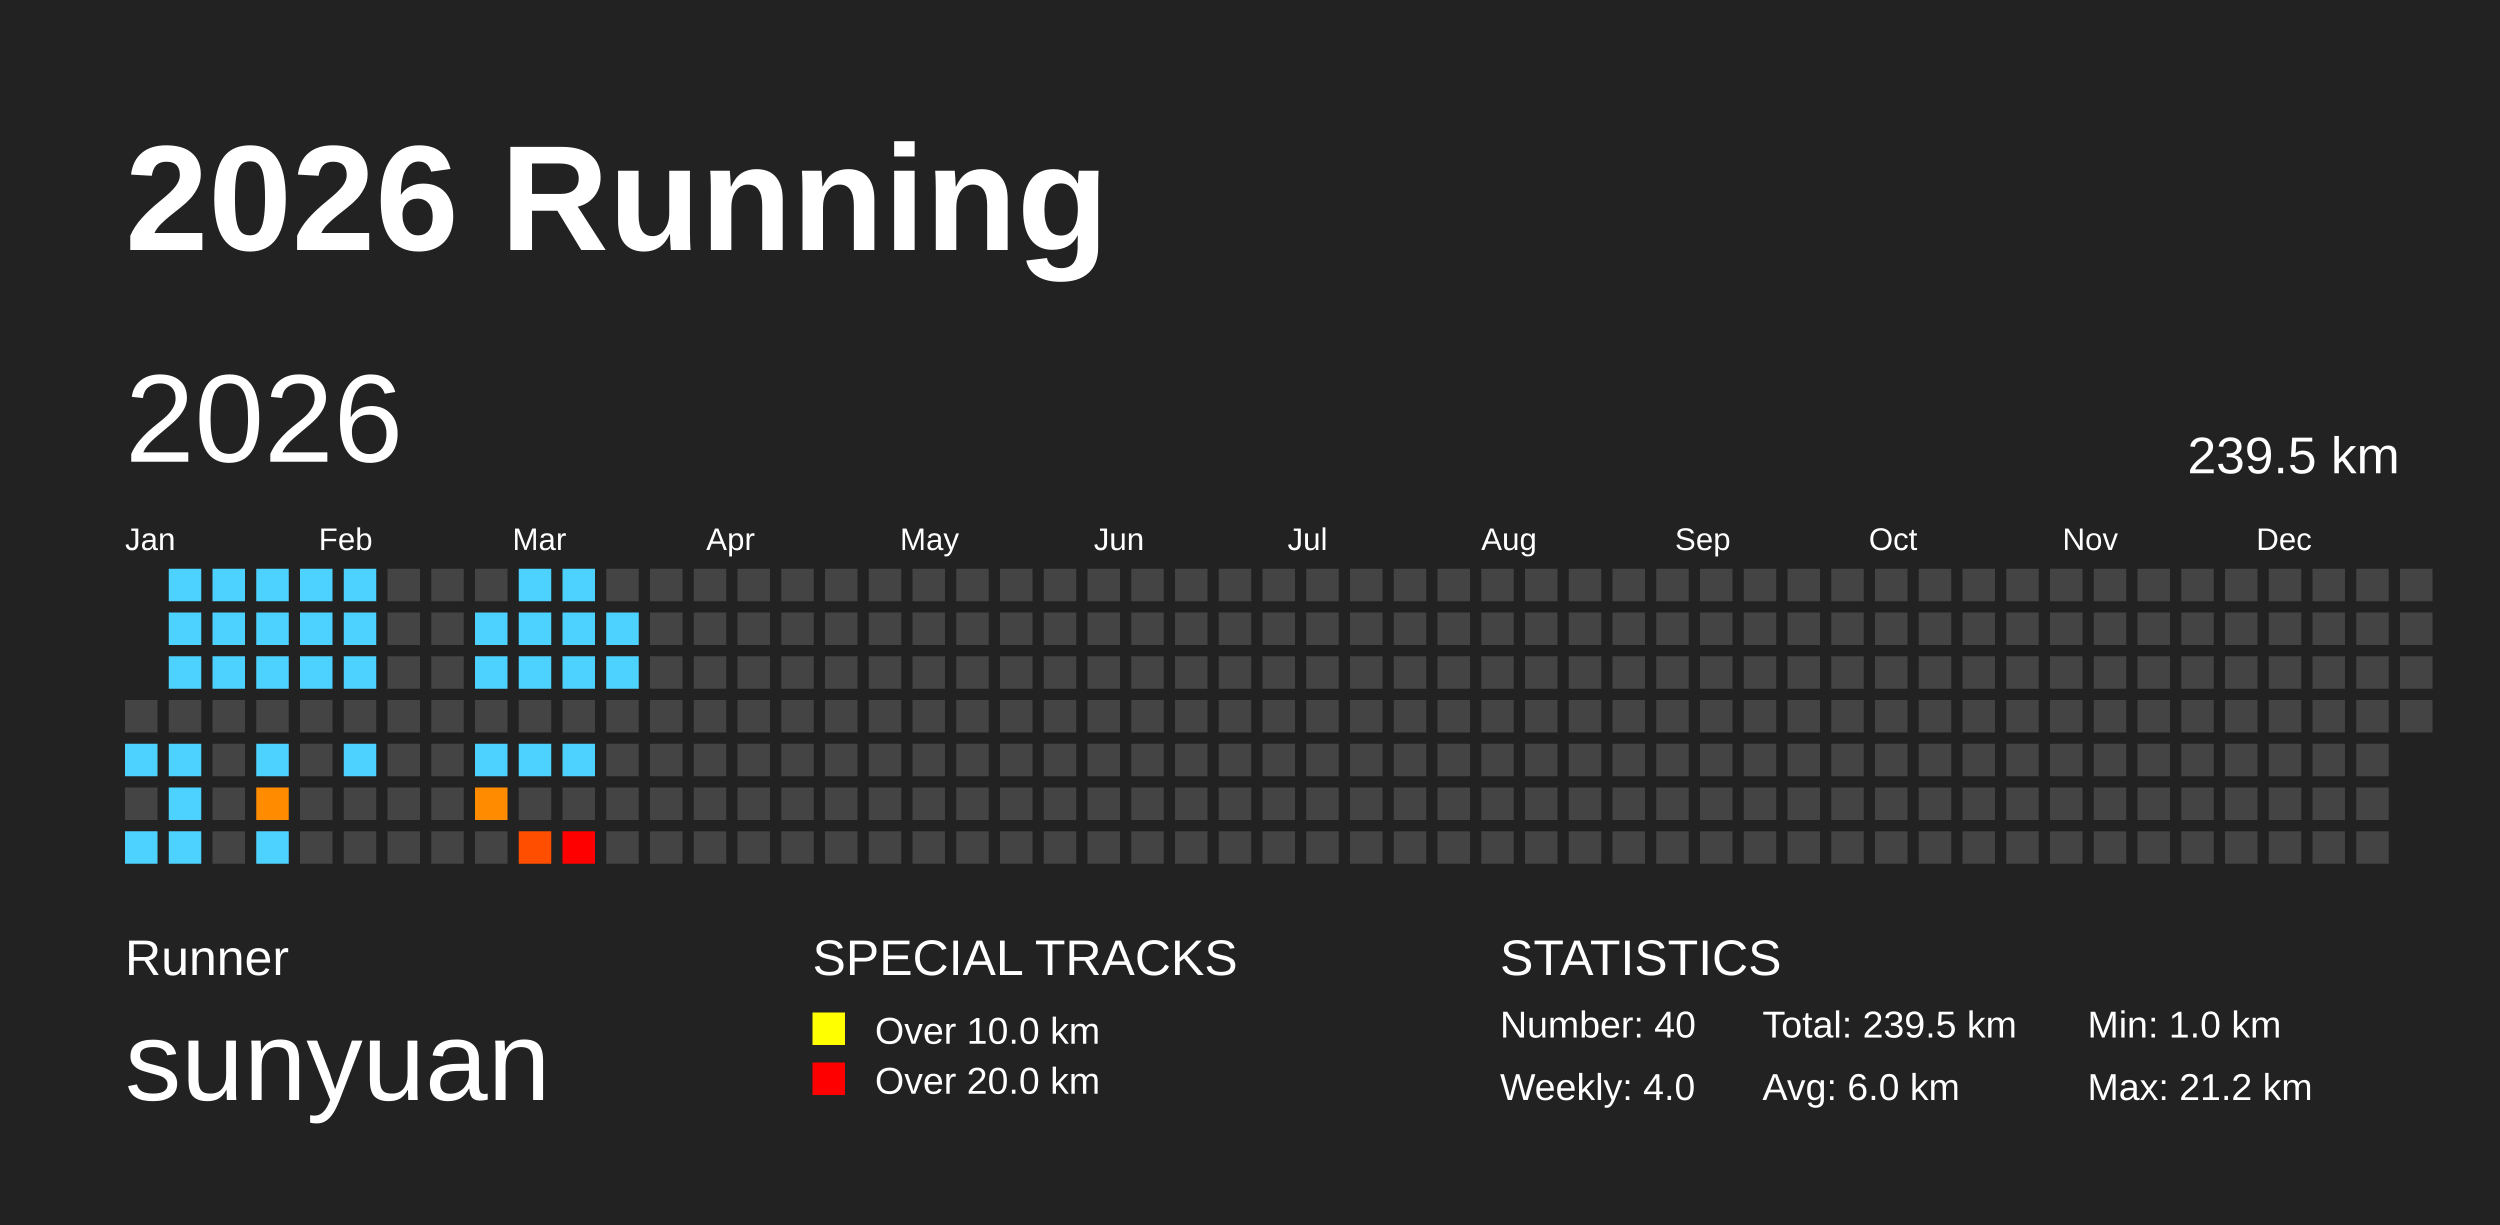
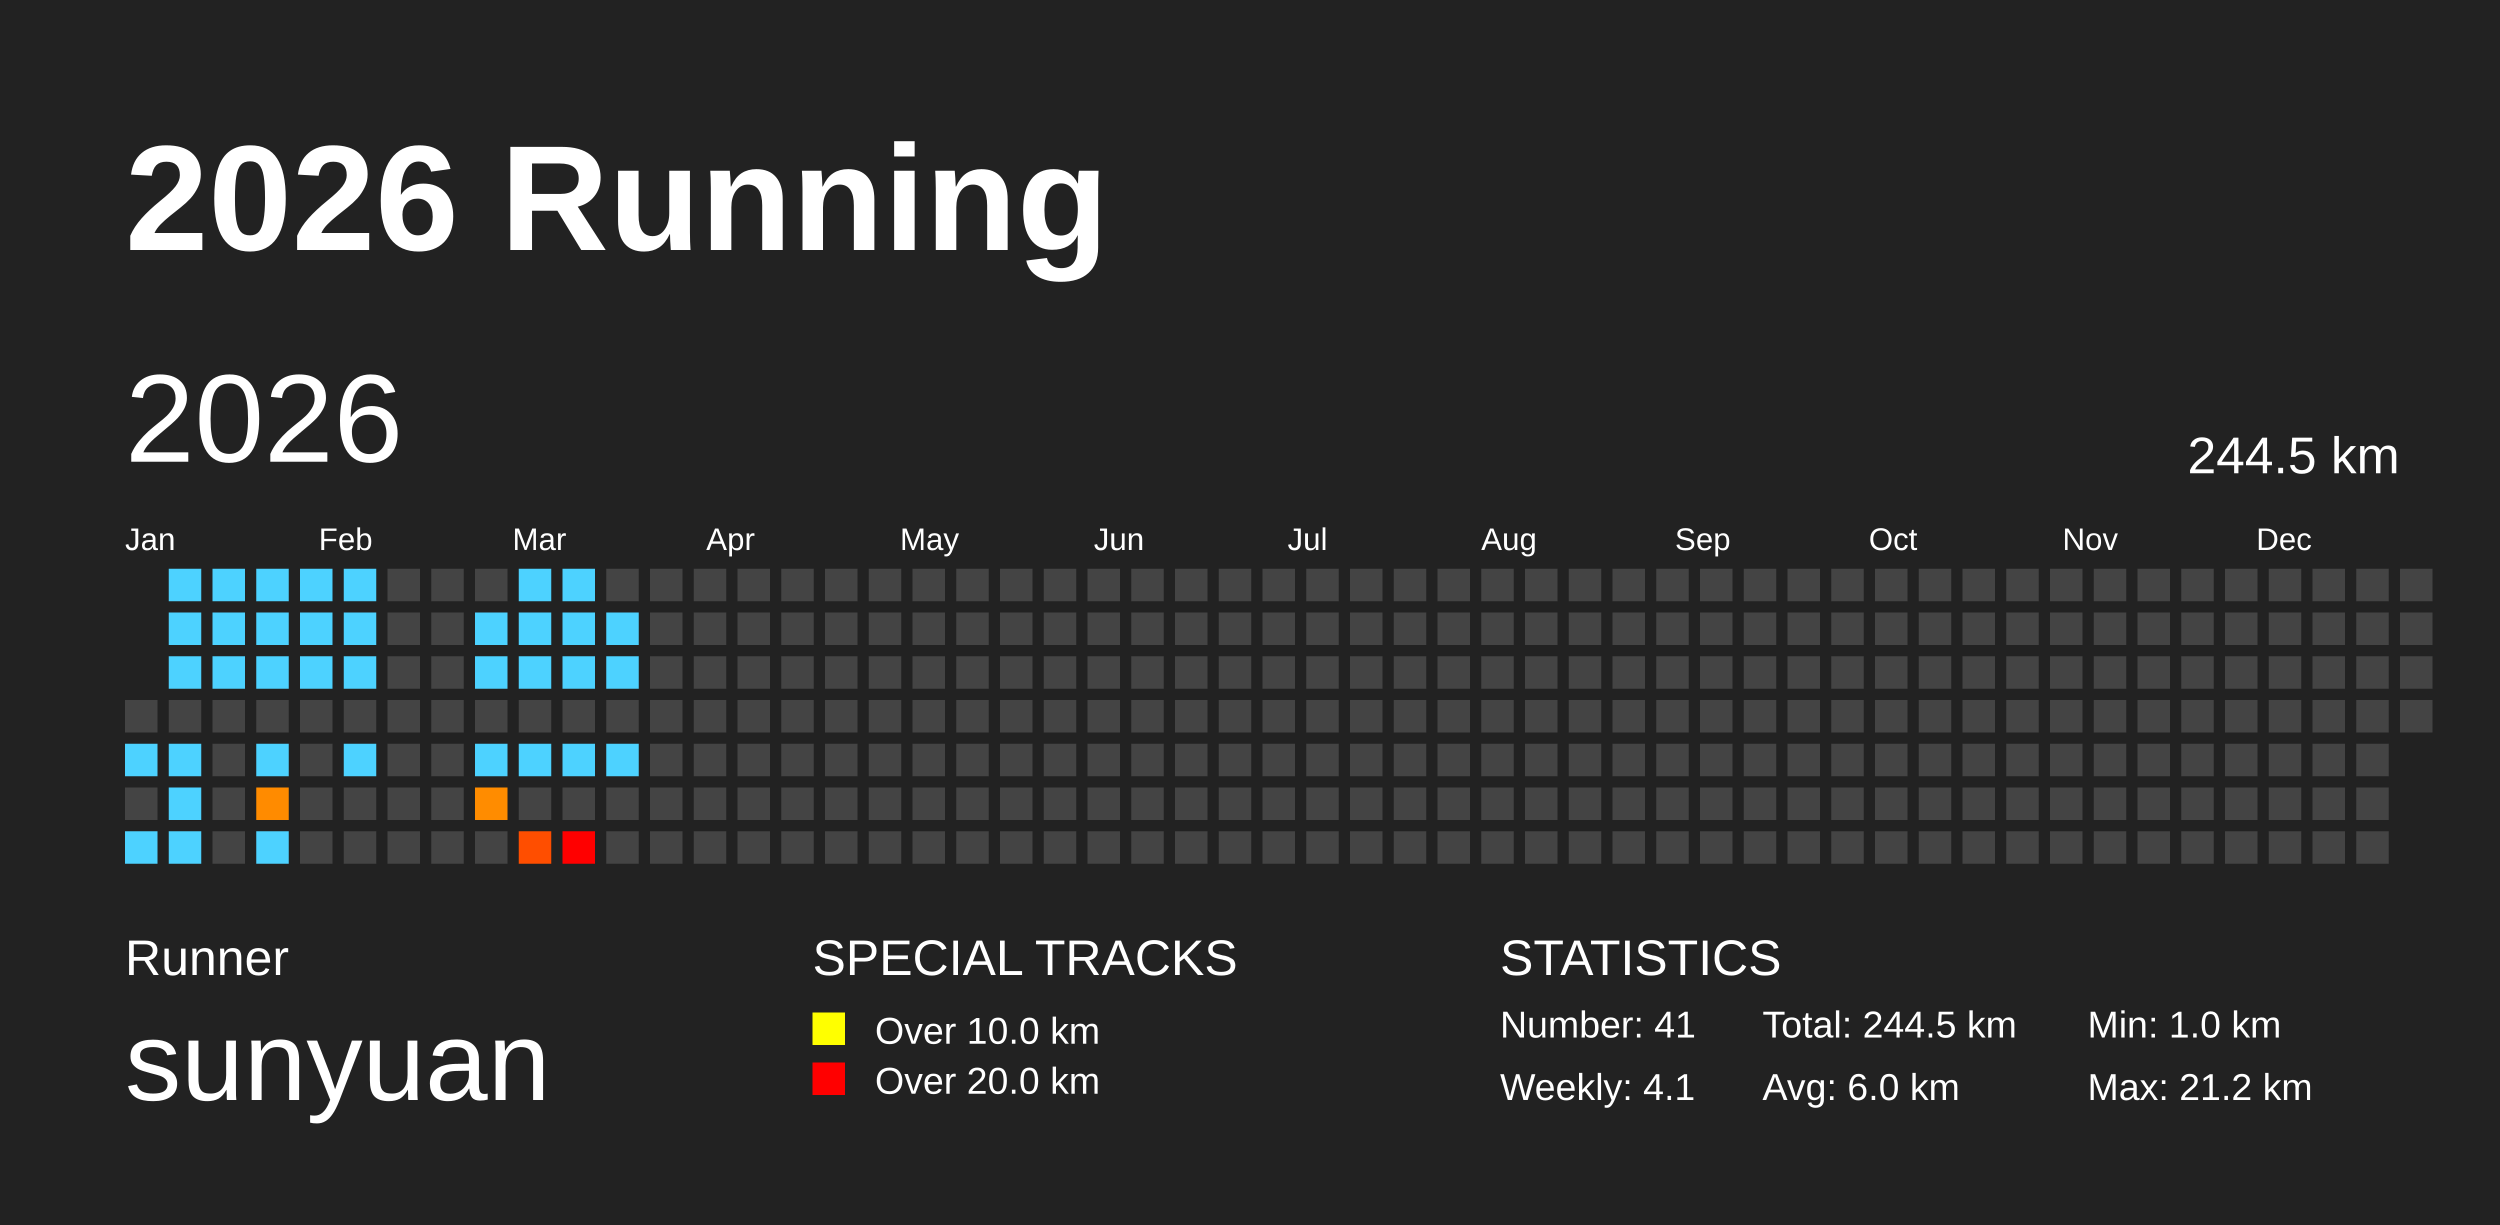
<svg xmlns="http://www.w3.org/2000/svg" baseProfile="full" height="98mm" version="1.1" viewBox="0,0,200,98" width="200mm">
  <defs />
  <rect fill="#222222" height="98" width="200" x="0" y="0" />
  <text fill="#FFFFFF" style="font-size:12px; font-family:Arial; font-weight:bold;" x="10" y="20">2026 Running</text>
  <text fill="#FFFFFF" style="font-size:4px; font-family:Arial" x="10" y="78">Runner</text>
  <text fill="#FFFFFF" style="font-size:9px; font-family:Arial" x="10" y="88">sunyuan</text>
  <text fill="#FFFFFF" style="font-size:4px; font-family:Arial" x="65" y="78">SPECIAL TRACKS</text>
  <rect fill="yellow" height="2.6" width="2.6" x="65" y="81" />
  <text fill="#FFFFFF" style="font-size:3px; font-family:Arial" x="70" y="83.5">Over 10.0 km</text>
  <rect fill="red" height="2.6" width="2.6" x="65" y="85" />
  <text fill="#FFFFFF" style="font-size:3px; font-family:Arial" x="70" y="87.5">Over 20.0 km</text>
  <text fill="#FFFFFF" style="font-size:4px; font-family:Arial" x="120" y="78">STATISTICS</text>
-   <text fill="#FFFFFF" style="font-size:3px; font-family:Arial" x="120" y="83">Number: 40</text>
-   <text fill="#FFFFFF" style="font-size:3px; font-family:Arial" x="120" y="88">Weekly: 4.0</text>
-   <text fill="#FFFFFF" style="font-size:3px; font-family:Arial" x="141" y="83">Total: 239.5 km</text>
+   <text fill="#FFFFFF" style="font-size:3px; font-family:Arial" x="120" y="83">Number: 41</text>
+   <text fill="#FFFFFF" style="font-size:3px; font-family:Arial" x="120" y="88">Weekly: 4.1</text>
+   <text fill="#FFFFFF" style="font-size:3px; font-family:Arial" x="141" y="83">Total: 244.5 km</text>
  <text fill="#FFFFFF" style="font-size:3px; font-family:Arial" x="141" y="88">Avg: 6.0 km</text>
  <text fill="#FFFFFF" style="font-size:3px; font-family:Arial" x="167" y="83">Min: 1.0 km</text>
  <text fill="#FFFFFF" style="font-size:3px; font-family:Arial" x="167" y="88">Max: 21.2 km</text>
  <text dominant-baseline="hanging" fill="#FFFFFF" style="font-size:10.0px; font-family:Arial;" x="10" y="30">2026</text>
-   <text dominant-baseline="hanging" fill="#FFFFFF" style="font-size:4.125px; font-family:Arial;" x="175" y="35">239.5 km</text>
+   <text dominant-baseline="hanging" fill="#FFFFFF" style="font-size:4.125px; font-family:Arial;" x="175" y="35">244.5 km</text>
  <text fill="#FFFFFF" style="font-size:2.5px; font-family:Arial" x="10.0" y="44">Jan</text>
  <text fill="#FFFFFF" style="font-size:2.5px; font-family:Arial" x="25.5" y="44">Feb</text>
  <text fill="#FFFFFF" style="font-size:2.5px; font-family:Arial" x="41.0" y="44">Mar</text>
  <text fill="#FFFFFF" style="font-size:2.5px; font-family:Arial" x="56.5" y="44">Apr</text>
  <text fill="#FFFFFF" style="font-size:2.5px; font-family:Arial" x="72.0" y="44">May</text>
  <text fill="#FFFFFF" style="font-size:2.5px; font-family:Arial" x="87.5" y="44">Jun</text>
  <text fill="#FFFFFF" style="font-size:2.5px; font-family:Arial" x="103.0" y="44">Jul</text>
  <text fill="#FFFFFF" style="font-size:2.5px; font-family:Arial" x="118.5" y="44">Aug</text>
  <text fill="#FFFFFF" style="font-size:2.5px; font-family:Arial" x="134.0" y="44">Sep</text>
  <text fill="#FFFFFF" style="font-size:2.5px; font-family:Arial" x="149.5" y="44">Oct</text>
  <text fill="#FFFFFF" style="font-size:2.5px; font-family:Arial" x="165.0" y="44">Nov</text>
  <text fill="#FFFFFF" style="font-size:2.5px; font-family:Arial" x="180.5" y="44">Dec</text>
  <rect fill="#444444" height="2.6" width="2.6" x="10.0" y="56.0" />
  <rect fill="#4dd2ff" height="2.6" width="2.6" x="10.0" y="59.5" />
  <rect fill="#444444" height="2.6" width="2.6" x="10.0" y="63.0" />
  <rect fill="#4dd2ff" height="2.6" width="2.6" x="10.0" y="66.5" />
  <rect fill="#4dd2ff" height="2.6" width="2.6" x="13.5" y="45.5" />
  <rect fill="#4dd2ff" height="2.6" width="2.6" x="13.5" y="49.0" />
  <rect fill="#4dd2ff" height="2.6" width="2.6" x="13.5" y="52.5" />
  <rect fill="#444444" height="2.6" width="2.6" x="13.5" y="56.0" />
  <rect fill="#4dd2ff" height="2.6" width="2.6" x="13.5" y="59.5" />
  <rect fill="#4dd2ff" height="2.6" width="2.6" x="13.5" y="63.0" />
  <rect fill="#4dd2ff" height="2.6" width="2.6" x="13.5" y="66.5" />
  <rect fill="#4dd2ff" height="2.6" width="2.6" x="17.0" y="45.5" />
  <rect fill="#4dd2ff" height="2.6" width="2.6" x="17.0" y="49.0" />
  <rect fill="#4dd2ff" height="2.6" width="2.6" x="17.0" y="52.5" />
  <rect fill="#444444" height="2.6" width="2.6" x="17.0" y="56.0" />
  <rect fill="#444444" height="2.6" width="2.6" x="17.0" y="59.5" />
  <rect fill="#444444" height="2.6" width="2.6" x="17.0" y="63.0" />
  <rect fill="#444444" height="2.6" width="2.6" x="17.0" y="66.5" />
  <rect fill="#4dd2ff" height="2.6" width="2.6" x="20.5" y="45.5" />
  <rect fill="#4dd2ff" height="2.6" width="2.6" x="20.5" y="49.0" />
  <rect fill="#4dd2ff" height="2.6" width="2.6" x="20.5" y="52.5" />
  <rect fill="#444444" height="2.6" width="2.6" x="20.5" y="56.0" />
  <rect fill="#4dd2ff" height="2.6" width="2.6" x="20.5" y="59.5" />
  <rect fill="#ff8b00" height="2.6" width="2.6" x="20.5" y="63.0" />
  <rect fill="#4dd2ff" height="2.6" width="2.6" x="20.5" y="66.5" />
  <rect fill="#4dd2ff" height="2.6" width="2.6" x="24.0" y="45.5" />
  <rect fill="#4dd2ff" height="2.6" width="2.6" x="24.0" y="49.0" />
  <rect fill="#4dd2ff" height="2.6" width="2.6" x="24.0" y="52.5" />
  <rect fill="#444444" height="2.6" width="2.6" x="24.0" y="56.0" />
  <rect fill="#444444" height="2.6" width="2.6" x="24.0" y="59.5" />
  <rect fill="#444444" height="2.6" width="2.6" x="24.0" y="63.0" />
  <rect fill="#444444" height="2.6" width="2.6" x="24.0" y="66.5" />
  <rect fill="#4dd2ff" height="2.6" width="2.6" x="27.5" y="45.5" />
  <rect fill="#4dd2ff" height="2.6" width="2.6" x="27.5" y="49.0" />
  <rect fill="#4dd2ff" height="2.6" width="2.6" x="27.5" y="52.5" />
  <rect fill="#444444" height="2.6" width="2.6" x="27.5" y="56.0" />
  <rect fill="#4dd2ff" height="2.6" width="2.6" x="27.5" y="59.5" />
  <rect fill="#444444" height="2.6" width="2.6" x="27.5" y="63.0" />
  <rect fill="#444444" height="2.6" width="2.6" x="27.5" y="66.5" />
  <rect fill="#444444" height="2.6" width="2.6" x="31.0" y="45.5" />
  <rect fill="#444444" height="2.6" width="2.6" x="31.0" y="49.0" />
  <rect fill="#444444" height="2.6" width="2.6" x="31.0" y="52.5" />
  <rect fill="#444444" height="2.6" width="2.6" x="31.0" y="56.0" />
  <rect fill="#444444" height="2.6" width="2.6" x="31.0" y="59.5" />
  <rect fill="#444444" height="2.6" width="2.6" x="31.0" y="63.0" />
  <rect fill="#444444" height="2.6" width="2.6" x="31.0" y="66.5" />
  <rect fill="#444444" height="2.6" width="2.6" x="34.5" y="45.5" />
  <rect fill="#444444" height="2.6" width="2.6" x="34.5" y="49.0" />
  <rect fill="#444444" height="2.6" width="2.6" x="34.5" y="52.5" />
  <rect fill="#444444" height="2.6" width="2.6" x="34.5" y="56.0" />
  <rect fill="#444444" height="2.6" width="2.6" x="34.5" y="59.5" />
  <rect fill="#444444" height="2.6" width="2.6" x="34.5" y="63.0" />
  <rect fill="#444444" height="2.6" width="2.6" x="34.5" y="66.5" />
  <rect fill="#444444" height="2.6" width="2.6" x="38.0" y="45.5" />
  <rect fill="#4dd2ff" height="2.6" width="2.6" x="38.0" y="49.0" />
  <rect fill="#4dd2ff" height="2.6" width="2.6" x="38.0" y="52.5" />
  <rect fill="#444444" height="2.6" width="2.6" x="38.0" y="56.0" />
  <rect fill="#4dd2ff" height="2.6" width="2.6" x="38.0" y="59.5" />
  <rect fill="#ff8c00" height="2.6" width="2.6" x="38.0" y="63.0" />
  <rect fill="#444444" height="2.6" width="2.6" x="38.0" y="66.5" />
  <rect fill="#4dd2ff" height="2.6" width="2.6" x="41.5" y="45.5" />
  <rect fill="#4dd2ff" height="2.6" width="2.6" x="41.5" y="49.0" />
  <rect fill="#4dd2ff" height="2.6" width="2.6" x="41.5" y="52.5" />
  <rect fill="#444444" height="2.6" width="2.6" x="41.5" y="56.0" />
  <rect fill="#4dd2ff" height="2.6" width="2.6" x="41.5" y="59.5" />
  <rect fill="#444444" height="2.6" width="2.6" x="41.5" y="63.0" />
  <rect fill="#ff4e00" height="2.6" width="2.6" x="41.5" y="66.5" />
  <rect fill="#4dd2ff" height="2.6" width="2.6" x="45.0" y="45.5" />
  <rect fill="#4dd2ff" height="2.6" width="2.6" x="45.0" y="49.0" />
  <rect fill="#4dd2ff" height="2.6" width="2.6" x="45.0" y="52.5" />
  <rect fill="#444444" height="2.6" width="2.6" x="45.0" y="56.0" />
  <rect fill="#4dd2ff" height="2.6" width="2.6" x="45.0" y="59.5" />
  <rect fill="#444444" height="2.6" width="2.6" x="45.0" y="63.0" />
  <rect fill="red" height="2.6" width="2.6" x="45.0" y="66.5" />
  <rect fill="#444444" height="2.6" width="2.6" x="48.5" y="45.5" />
  <rect fill="#4dd2ff" height="2.6" width="2.6" x="48.5" y="49.0" />
  <rect fill="#4dd2ff" height="2.6" width="2.6" x="48.5" y="52.5" />
  <rect fill="#444444" height="2.6" width="2.6" x="48.5" y="56.0" />
-   <rect fill="#444444" height="2.6" width="2.6" x="48.5" y="59.5" />
+   <rect fill="#4dd2ff" height="2.6" width="2.6" x="48.5" y="59.5" />
  <rect fill="#444444" height="2.6" width="2.6" x="48.5" y="63.0" />
  <rect fill="#444444" height="2.6" width="2.6" x="48.5" y="66.5" />
  <rect fill="#444444" height="2.6" width="2.6" x="52.0" y="45.5" />
  <rect fill="#444444" height="2.6" width="2.6" x="52.0" y="49.0" />
  <rect fill="#444444" height="2.6" width="2.6" x="52.0" y="52.5" />
  <rect fill="#444444" height="2.6" width="2.6" x="52.0" y="56.0" />
  <rect fill="#444444" height="2.6" width="2.6" x="52.0" y="59.5" />
  <rect fill="#444444" height="2.6" width="2.6" x="52.0" y="63.0" />
  <rect fill="#444444" height="2.6" width="2.6" x="52.0" y="66.5" />
  <rect fill="#444444" height="2.6" width="2.6" x="55.5" y="45.5" />
  <rect fill="#444444" height="2.6" width="2.6" x="55.5" y="49.0" />
  <rect fill="#444444" height="2.6" width="2.6" x="55.5" y="52.5" />
  <rect fill="#444444" height="2.6" width="2.6" x="55.5" y="56.0" />
  <rect fill="#444444" height="2.6" width="2.6" x="55.5" y="59.5" />
  <rect fill="#444444" height="2.6" width="2.6" x="55.5" y="63.0" />
  <rect fill="#444444" height="2.6" width="2.6" x="55.5" y="66.5" />
  <rect fill="#444444" height="2.6" width="2.6" x="59.0" y="45.5" />
  <rect fill="#444444" height="2.6" width="2.6" x="59.0" y="49.0" />
  <rect fill="#444444" height="2.6" width="2.6" x="59.0" y="52.5" />
  <rect fill="#444444" height="2.6" width="2.6" x="59.0" y="56.0" />
  <rect fill="#444444" height="2.6" width="2.6" x="59.0" y="59.5" />
  <rect fill="#444444" height="2.6" width="2.6" x="59.0" y="63.0" />
  <rect fill="#444444" height="2.6" width="2.6" x="59.0" y="66.5" />
  <rect fill="#444444" height="2.6" width="2.6" x="62.5" y="45.5" />
  <rect fill="#444444" height="2.6" width="2.6" x="62.5" y="49.0" />
  <rect fill="#444444" height="2.6" width="2.6" x="62.5" y="52.5" />
  <rect fill="#444444" height="2.6" width="2.6" x="62.5" y="56.0" />
  <rect fill="#444444" height="2.6" width="2.6" x="62.5" y="59.5" />
  <rect fill="#444444" height="2.6" width="2.6" x="62.5" y="63.0" />
  <rect fill="#444444" height="2.6" width="2.6" x="62.5" y="66.5" />
  <rect fill="#444444" height="2.6" width="2.6" x="66.0" y="45.5" />
  <rect fill="#444444" height="2.6" width="2.6" x="66.0" y="49.0" />
  <rect fill="#444444" height="2.6" width="2.6" x="66.0" y="52.5" />
  <rect fill="#444444" height="2.6" width="2.6" x="66.0" y="56.0" />
  <rect fill="#444444" height="2.6" width="2.6" x="66.0" y="59.5" />
  <rect fill="#444444" height="2.6" width="2.6" x="66.0" y="63.0" />
  <rect fill="#444444" height="2.6" width="2.6" x="66.0" y="66.5" />
  <rect fill="#444444" height="2.6" width="2.6" x="69.5" y="45.5" />
  <rect fill="#444444" height="2.6" width="2.6" x="69.5" y="49.0" />
  <rect fill="#444444" height="2.6" width="2.6" x="69.5" y="52.5" />
  <rect fill="#444444" height="2.6" width="2.6" x="69.5" y="56.0" />
  <rect fill="#444444" height="2.6" width="2.6" x="69.5" y="59.5" />
  <rect fill="#444444" height="2.6" width="2.6" x="69.5" y="63.0" />
  <rect fill="#444444" height="2.6" width="2.6" x="69.5" y="66.5" />
  <rect fill="#444444" height="2.6" width="2.6" x="73.0" y="45.5" />
  <rect fill="#444444" height="2.6" width="2.6" x="73.0" y="49.0" />
  <rect fill="#444444" height="2.6" width="2.6" x="73.0" y="52.5" />
  <rect fill="#444444" height="2.6" width="2.6" x="73.0" y="56.0" />
  <rect fill="#444444" height="2.6" width="2.6" x="73.0" y="59.5" />
  <rect fill="#444444" height="2.6" width="2.6" x="73.0" y="63.0" />
  <rect fill="#444444" height="2.6" width="2.6" x="73.0" y="66.5" />
  <rect fill="#444444" height="2.6" width="2.6" x="76.5" y="45.5" />
  <rect fill="#444444" height="2.6" width="2.6" x="76.5" y="49.0" />
  <rect fill="#444444" height="2.6" width="2.6" x="76.5" y="52.5" />
  <rect fill="#444444" height="2.6" width="2.6" x="76.5" y="56.0" />
  <rect fill="#444444" height="2.6" width="2.6" x="76.5" y="59.5" />
  <rect fill="#444444" height="2.6" width="2.6" x="76.5" y="63.0" />
  <rect fill="#444444" height="2.6" width="2.6" x="76.5" y="66.5" />
  <rect fill="#444444" height="2.6" width="2.6" x="80.0" y="45.5" />
  <rect fill="#444444" height="2.6" width="2.6" x="80.0" y="49.0" />
  <rect fill="#444444" height="2.6" width="2.6" x="80.0" y="52.5" />
  <rect fill="#444444" height="2.6" width="2.6" x="80.0" y="56.0" />
  <rect fill="#444444" height="2.6" width="2.6" x="80.0" y="59.5" />
  <rect fill="#444444" height="2.6" width="2.6" x="80.0" y="63.0" />
  <rect fill="#444444" height="2.6" width="2.6" x="80.0" y="66.5" />
  <rect fill="#444444" height="2.6" width="2.6" x="83.5" y="45.5" />
  <rect fill="#444444" height="2.6" width="2.6" x="83.5" y="49.0" />
  <rect fill="#444444" height="2.6" width="2.6" x="83.5" y="52.5" />
  <rect fill="#444444" height="2.6" width="2.6" x="83.5" y="56.0" />
  <rect fill="#444444" height="2.6" width="2.6" x="83.5" y="59.5" />
  <rect fill="#444444" height="2.6" width="2.6" x="83.5" y="63.0" />
  <rect fill="#444444" height="2.6" width="2.6" x="83.5" y="66.5" />
  <rect fill="#444444" height="2.6" width="2.6" x="87.0" y="45.5" />
  <rect fill="#444444" height="2.6" width="2.6" x="87.0" y="49.0" />
  <rect fill="#444444" height="2.6" width="2.6" x="87.0" y="52.5" />
  <rect fill="#444444" height="2.6" width="2.6" x="87.0" y="56.0" />
  <rect fill="#444444" height="2.6" width="2.6" x="87.0" y="59.5" />
  <rect fill="#444444" height="2.6" width="2.6" x="87.0" y="63.0" />
  <rect fill="#444444" height="2.6" width="2.6" x="87.0" y="66.5" />
  <rect fill="#444444" height="2.6" width="2.6" x="90.5" y="45.5" />
  <rect fill="#444444" height="2.6" width="2.6" x="90.5" y="49.0" />
  <rect fill="#444444" height="2.6" width="2.6" x="90.5" y="52.5" />
  <rect fill="#444444" height="2.6" width="2.6" x="90.5" y="56.0" />
  <rect fill="#444444" height="2.6" width="2.6" x="90.5" y="59.5" />
  <rect fill="#444444" height="2.6" width="2.6" x="90.5" y="63.0" />
  <rect fill="#444444" height="2.6" width="2.6" x="90.5" y="66.5" />
  <rect fill="#444444" height="2.6" width="2.6" x="94.0" y="45.5" />
  <rect fill="#444444" height="2.6" width="2.6" x="94.0" y="49.0" />
  <rect fill="#444444" height="2.6" width="2.6" x="94.0" y="52.5" />
  <rect fill="#444444" height="2.6" width="2.6" x="94.0" y="56.0" />
  <rect fill="#444444" height="2.6" width="2.6" x="94.0" y="59.5" />
  <rect fill="#444444" height="2.6" width="2.6" x="94.0" y="63.0" />
  <rect fill="#444444" height="2.6" width="2.6" x="94.0" y="66.5" />
  <rect fill="#444444" height="2.6" width="2.6" x="97.5" y="45.5" />
  <rect fill="#444444" height="2.6" width="2.6" x="97.5" y="49.0" />
  <rect fill="#444444" height="2.6" width="2.6" x="97.5" y="52.5" />
  <rect fill="#444444" height="2.6" width="2.6" x="97.5" y="56.0" />
  <rect fill="#444444" height="2.6" width="2.6" x="97.5" y="59.5" />
  <rect fill="#444444" height="2.6" width="2.6" x="97.5" y="63.0" />
  <rect fill="#444444" height="2.6" width="2.6" x="97.5" y="66.5" />
  <rect fill="#444444" height="2.6" width="2.6" x="101.0" y="45.5" />
  <rect fill="#444444" height="2.6" width="2.6" x="101.0" y="49.0" />
  <rect fill="#444444" height="2.6" width="2.6" x="101.0" y="52.5" />
  <rect fill="#444444" height="2.6" width="2.6" x="101.0" y="56.0" />
  <rect fill="#444444" height="2.6" width="2.6" x="101.0" y="59.5" />
  <rect fill="#444444" height="2.6" width="2.6" x="101.0" y="63.0" />
  <rect fill="#444444" height="2.6" width="2.6" x="101.0" y="66.5" />
  <rect fill="#444444" height="2.6" width="2.6" x="104.5" y="45.5" />
  <rect fill="#444444" height="2.6" width="2.6" x="104.5" y="49.0" />
  <rect fill="#444444" height="2.6" width="2.6" x="104.5" y="52.5" />
  <rect fill="#444444" height="2.6" width="2.6" x="104.5" y="56.0" />
  <rect fill="#444444" height="2.6" width="2.6" x="104.5" y="59.5" />
  <rect fill="#444444" height="2.6" width="2.6" x="104.5" y="63.0" />
  <rect fill="#444444" height="2.6" width="2.6" x="104.5" y="66.5" />
  <rect fill="#444444" height="2.6" width="2.6" x="108.0" y="45.5" />
  <rect fill="#444444" height="2.6" width="2.6" x="108.0" y="49.0" />
  <rect fill="#444444" height="2.6" width="2.6" x="108.0" y="52.5" />
  <rect fill="#444444" height="2.6" width="2.6" x="108.0" y="56.0" />
  <rect fill="#444444" height="2.6" width="2.6" x="108.0" y="59.5" />
  <rect fill="#444444" height="2.6" width="2.6" x="108.0" y="63.0" />
  <rect fill="#444444" height="2.6" width="2.6" x="108.0" y="66.5" />
  <rect fill="#444444" height="2.6" width="2.6" x="111.5" y="45.5" />
  <rect fill="#444444" height="2.6" width="2.6" x="111.5" y="49.0" />
  <rect fill="#444444" height="2.6" width="2.6" x="111.5" y="52.5" />
  <rect fill="#444444" height="2.6" width="2.6" x="111.5" y="56.0" />
  <rect fill="#444444" height="2.6" width="2.6" x="111.5" y="59.5" />
  <rect fill="#444444" height="2.6" width="2.6" x="111.5" y="63.0" />
  <rect fill="#444444" height="2.6" width="2.6" x="111.5" y="66.5" />
  <rect fill="#444444" height="2.6" width="2.6" x="115.0" y="45.5" />
  <rect fill="#444444" height="2.6" width="2.6" x="115.0" y="49.0" />
  <rect fill="#444444" height="2.6" width="2.6" x="115.0" y="52.5" />
  <rect fill="#444444" height="2.6" width="2.6" x="115.0" y="56.0" />
  <rect fill="#444444" height="2.6" width="2.6" x="115.0" y="59.5" />
  <rect fill="#444444" height="2.6" width="2.6" x="115.0" y="63.0" />
  <rect fill="#444444" height="2.6" width="2.6" x="115.0" y="66.5" />
  <rect fill="#444444" height="2.6" width="2.6" x="118.5" y="45.5" />
  <rect fill="#444444" height="2.6" width="2.6" x="118.5" y="49.0" />
  <rect fill="#444444" height="2.6" width="2.6" x="118.5" y="52.5" />
  <rect fill="#444444" height="2.6" width="2.6" x="118.5" y="56.0" />
  <rect fill="#444444" height="2.6" width="2.6" x="118.5" y="59.5" />
  <rect fill="#444444" height="2.6" width="2.6" x="118.5" y="63.0" />
  <rect fill="#444444" height="2.6" width="2.6" x="118.5" y="66.5" />
  <rect fill="#444444" height="2.6" width="2.6" x="122.0" y="45.5" />
  <rect fill="#444444" height="2.6" width="2.6" x="122.0" y="49.0" />
  <rect fill="#444444" height="2.6" width="2.6" x="122.0" y="52.5" />
  <rect fill="#444444" height="2.6" width="2.6" x="122.0" y="56.0" />
  <rect fill="#444444" height="2.6" width="2.6" x="122.0" y="59.5" />
  <rect fill="#444444" height="2.6" width="2.6" x="122.0" y="63.0" />
  <rect fill="#444444" height="2.6" width="2.6" x="122.0" y="66.5" />
  <rect fill="#444444" height="2.6" width="2.6" x="125.5" y="45.5" />
  <rect fill="#444444" height="2.6" width="2.6" x="125.5" y="49.0" />
  <rect fill="#444444" height="2.6" width="2.6" x="125.5" y="52.5" />
  <rect fill="#444444" height="2.6" width="2.6" x="125.5" y="56.0" />
  <rect fill="#444444" height="2.6" width="2.6" x="125.5" y="59.5" />
  <rect fill="#444444" height="2.6" width="2.6" x="125.5" y="63.0" />
  <rect fill="#444444" height="2.6" width="2.6" x="125.5" y="66.5" />
  <rect fill="#444444" height="2.6" width="2.6" x="129.0" y="45.5" />
  <rect fill="#444444" height="2.6" width="2.6" x="129.0" y="49.0" />
  <rect fill="#444444" height="2.6" width="2.6" x="129.0" y="52.5" />
  <rect fill="#444444" height="2.6" width="2.6" x="129.0" y="56.0" />
  <rect fill="#444444" height="2.6" width="2.6" x="129.0" y="59.5" />
  <rect fill="#444444" height="2.6" width="2.6" x="129.0" y="63.0" />
  <rect fill="#444444" height="2.6" width="2.6" x="129.0" y="66.5" />
  <rect fill="#444444" height="2.6" width="2.6" x="132.5" y="45.5" />
  <rect fill="#444444" height="2.6" width="2.6" x="132.5" y="49.0" />
  <rect fill="#444444" height="2.6" width="2.6" x="132.5" y="52.5" />
  <rect fill="#444444" height="2.6" width="2.6" x="132.5" y="56.0" />
  <rect fill="#444444" height="2.6" width="2.6" x="132.5" y="59.5" />
  <rect fill="#444444" height="2.6" width="2.6" x="132.5" y="63.0" />
  <rect fill="#444444" height="2.6" width="2.6" x="132.5" y="66.5" />
  <rect fill="#444444" height="2.6" width="2.6" x="136.0" y="45.5" />
  <rect fill="#444444" height="2.6" width="2.6" x="136.0" y="49.0" />
  <rect fill="#444444" height="2.6" width="2.6" x="136.0" y="52.5" />
  <rect fill="#444444" height="2.6" width="2.6" x="136.0" y="56.0" />
  <rect fill="#444444" height="2.6" width="2.6" x="136.0" y="59.5" />
  <rect fill="#444444" height="2.6" width="2.6" x="136.0" y="63.0" />
  <rect fill="#444444" height="2.6" width="2.6" x="136.0" y="66.5" />
  <rect fill="#444444" height="2.6" width="2.6" x="139.5" y="45.5" />
  <rect fill="#444444" height="2.6" width="2.6" x="139.5" y="49.0" />
  <rect fill="#444444" height="2.6" width="2.6" x="139.5" y="52.5" />
  <rect fill="#444444" height="2.6" width="2.6" x="139.5" y="56.0" />
  <rect fill="#444444" height="2.6" width="2.6" x="139.5" y="59.5" />
  <rect fill="#444444" height="2.6" width="2.6" x="139.5" y="63.0" />
  <rect fill="#444444" height="2.6" width="2.6" x="139.5" y="66.5" />
  <rect fill="#444444" height="2.6" width="2.6" x="143.0" y="45.5" />
  <rect fill="#444444" height="2.6" width="2.6" x="143.0" y="49.0" />
  <rect fill="#444444" height="2.6" width="2.6" x="143.0" y="52.5" />
  <rect fill="#444444" height="2.6" width="2.6" x="143.0" y="56.0" />
  <rect fill="#444444" height="2.6" width="2.6" x="143.0" y="59.5" />
  <rect fill="#444444" height="2.6" width="2.6" x="143.0" y="63.0" />
  <rect fill="#444444" height="2.6" width="2.6" x="143.0" y="66.5" />
  <rect fill="#444444" height="2.6" width="2.6" x="146.5" y="45.5" />
  <rect fill="#444444" height="2.6" width="2.6" x="146.5" y="49.0" />
  <rect fill="#444444" height="2.6" width="2.6" x="146.5" y="52.5" />
  <rect fill="#444444" height="2.6" width="2.6" x="146.5" y="56.0" />
  <rect fill="#444444" height="2.6" width="2.6" x="146.5" y="59.5" />
  <rect fill="#444444" height="2.6" width="2.6" x="146.5" y="63.0" />
  <rect fill="#444444" height="2.6" width="2.6" x="146.5" y="66.5" />
  <rect fill="#444444" height="2.6" width="2.6" x="150.0" y="45.5" />
  <rect fill="#444444" height="2.6" width="2.6" x="150.0" y="49.0" />
  <rect fill="#444444" height="2.6" width="2.6" x="150.0" y="52.5" />
  <rect fill="#444444" height="2.6" width="2.6" x="150.0" y="56.0" />
  <rect fill="#444444" height="2.6" width="2.6" x="150.0" y="59.5" />
  <rect fill="#444444" height="2.6" width="2.6" x="150.0" y="63.0" />
  <rect fill="#444444" height="2.6" width="2.6" x="150.0" y="66.5" />
  <rect fill="#444444" height="2.6" width="2.6" x="153.5" y="45.5" />
  <rect fill="#444444" height="2.6" width="2.6" x="153.5" y="49.0" />
  <rect fill="#444444" height="2.6" width="2.6" x="153.5" y="52.5" />
  <rect fill="#444444" height="2.6" width="2.6" x="153.5" y="56.0" />
  <rect fill="#444444" height="2.6" width="2.6" x="153.5" y="59.5" />
  <rect fill="#444444" height="2.6" width="2.6" x="153.5" y="63.0" />
  <rect fill="#444444" height="2.6" width="2.6" x="153.5" y="66.5" />
  <rect fill="#444444" height="2.6" width="2.6" x="157.0" y="45.5" />
  <rect fill="#444444" height="2.6" width="2.6" x="157.0" y="49.0" />
  <rect fill="#444444" height="2.6" width="2.6" x="157.0" y="52.5" />
  <rect fill="#444444" height="2.6" width="2.6" x="157.0" y="56.0" />
  <rect fill="#444444" height="2.6" width="2.6" x="157.0" y="59.5" />
  <rect fill="#444444" height="2.6" width="2.6" x="157.0" y="63.0" />
  <rect fill="#444444" height="2.6" width="2.6" x="157.0" y="66.5" />
  <rect fill="#444444" height="2.6" width="2.6" x="160.5" y="45.5" />
  <rect fill="#444444" height="2.6" width="2.6" x="160.5" y="49.0" />
  <rect fill="#444444" height="2.6" width="2.6" x="160.5" y="52.5" />
  <rect fill="#444444" height="2.6" width="2.6" x="160.5" y="56.0" />
  <rect fill="#444444" height="2.6" width="2.6" x="160.5" y="59.5" />
  <rect fill="#444444" height="2.6" width="2.6" x="160.5" y="63.0" />
  <rect fill="#444444" height="2.6" width="2.6" x="160.5" y="66.5" />
  <rect fill="#444444" height="2.6" width="2.6" x="164.0" y="45.5" />
  <rect fill="#444444" height="2.6" width="2.6" x="164.0" y="49.0" />
  <rect fill="#444444" height="2.6" width="2.6" x="164.0" y="52.5" />
  <rect fill="#444444" height="2.6" width="2.6" x="164.0" y="56.0" />
  <rect fill="#444444" height="2.6" width="2.6" x="164.0" y="59.5" />
  <rect fill="#444444" height="2.6" width="2.6" x="164.0" y="63.0" />
  <rect fill="#444444" height="2.6" width="2.6" x="164.0" y="66.5" />
  <rect fill="#444444" height="2.6" width="2.6" x="167.5" y="45.5" />
  <rect fill="#444444" height="2.6" width="2.6" x="167.5" y="49.0" />
  <rect fill="#444444" height="2.6" width="2.6" x="167.5" y="52.5" />
  <rect fill="#444444" height="2.6" width="2.6" x="167.5" y="56.0" />
  <rect fill="#444444" height="2.6" width="2.6" x="167.5" y="59.5" />
  <rect fill="#444444" height="2.6" width="2.6" x="167.5" y="63.0" />
  <rect fill="#444444" height="2.6" width="2.6" x="167.5" y="66.5" />
  <rect fill="#444444" height="2.6" width="2.6" x="171.0" y="45.5" />
  <rect fill="#444444" height="2.6" width="2.6" x="171.0" y="49.0" />
  <rect fill="#444444" height="2.6" width="2.6" x="171.0" y="52.5" />
  <rect fill="#444444" height="2.6" width="2.6" x="171.0" y="56.0" />
  <rect fill="#444444" height="2.6" width="2.6" x="171.0" y="59.5" />
  <rect fill="#444444" height="2.6" width="2.6" x="171.0" y="63.0" />
  <rect fill="#444444" height="2.6" width="2.6" x="171.0" y="66.5" />
  <rect fill="#444444" height="2.6" width="2.6" x="174.5" y="45.5" />
  <rect fill="#444444" height="2.6" width="2.6" x="174.5" y="49.0" />
  <rect fill="#444444" height="2.6" width="2.6" x="174.5" y="52.5" />
  <rect fill="#444444" height="2.6" width="2.6" x="174.5" y="56.0" />
  <rect fill="#444444" height="2.6" width="2.6" x="174.5" y="59.5" />
  <rect fill="#444444" height="2.6" width="2.6" x="174.5" y="63.0" />
  <rect fill="#444444" height="2.6" width="2.6" x="174.5" y="66.5" />
  <rect fill="#444444" height="2.6" width="2.6" x="178.0" y="45.5" />
  <rect fill="#444444" height="2.6" width="2.6" x="178.0" y="49.0" />
  <rect fill="#444444" height="2.6" width="2.6" x="178.0" y="52.5" />
  <rect fill="#444444" height="2.6" width="2.6" x="178.0" y="56.0" />
  <rect fill="#444444" height="2.6" width="2.6" x="178.0" y="59.5" />
  <rect fill="#444444" height="2.6" width="2.6" x="178.0" y="63.0" />
  <rect fill="#444444" height="2.6" width="2.6" x="178.0" y="66.5" />
  <rect fill="#444444" height="2.6" width="2.6" x="181.5" y="45.5" />
  <rect fill="#444444" height="2.6" width="2.6" x="181.5" y="49.0" />
  <rect fill="#444444" height="2.6" width="2.6" x="181.5" y="52.5" />
  <rect fill="#444444" height="2.6" width="2.6" x="181.5" y="56.0" />
  <rect fill="#444444" height="2.6" width="2.6" x="181.5" y="59.5" />
  <rect fill="#444444" height="2.6" width="2.6" x="181.5" y="63.0" />
  <rect fill="#444444" height="2.6" width="2.6" x="181.5" y="66.5" />
  <rect fill="#444444" height="2.6" width="2.6" x="185.0" y="45.5" />
  <rect fill="#444444" height="2.6" width="2.6" x="185.0" y="49.0" />
  <rect fill="#444444" height="2.6" width="2.6" x="185.0" y="52.5" />
  <rect fill="#444444" height="2.6" width="2.6" x="185.0" y="56.0" />
  <rect fill="#444444" height="2.6" width="2.6" x="185.0" y="59.5" />
  <rect fill="#444444" height="2.6" width="2.6" x="185.0" y="63.0" />
  <rect fill="#444444" height="2.6" width="2.6" x="185.0" y="66.5" />
  <rect fill="#444444" height="2.6" width="2.6" x="188.5" y="45.5" />
  <rect fill="#444444" height="2.6" width="2.6" x="188.5" y="49.0" />
  <rect fill="#444444" height="2.6" width="2.6" x="188.5" y="52.5" />
  <rect fill="#444444" height="2.6" width="2.6" x="188.5" y="56.0" />
  <rect fill="#444444" height="2.6" width="2.6" x="188.5" y="59.5" />
  <rect fill="#444444" height="2.6" width="2.6" x="188.5" y="63.0" />
  <rect fill="#444444" height="2.6" width="2.6" x="188.5" y="66.5" />
  <rect fill="#444444" height="2.6" width="2.6" x="192.0" y="45.5" />
  <rect fill="#444444" height="2.6" width="2.6" x="192.0" y="49.0" />
  <rect fill="#444444" height="2.6" width="2.6" x="192.0" y="52.5" />
  <rect fill="#444444" height="2.6" width="2.6" x="192.0" y="56.0" />
</svg>
